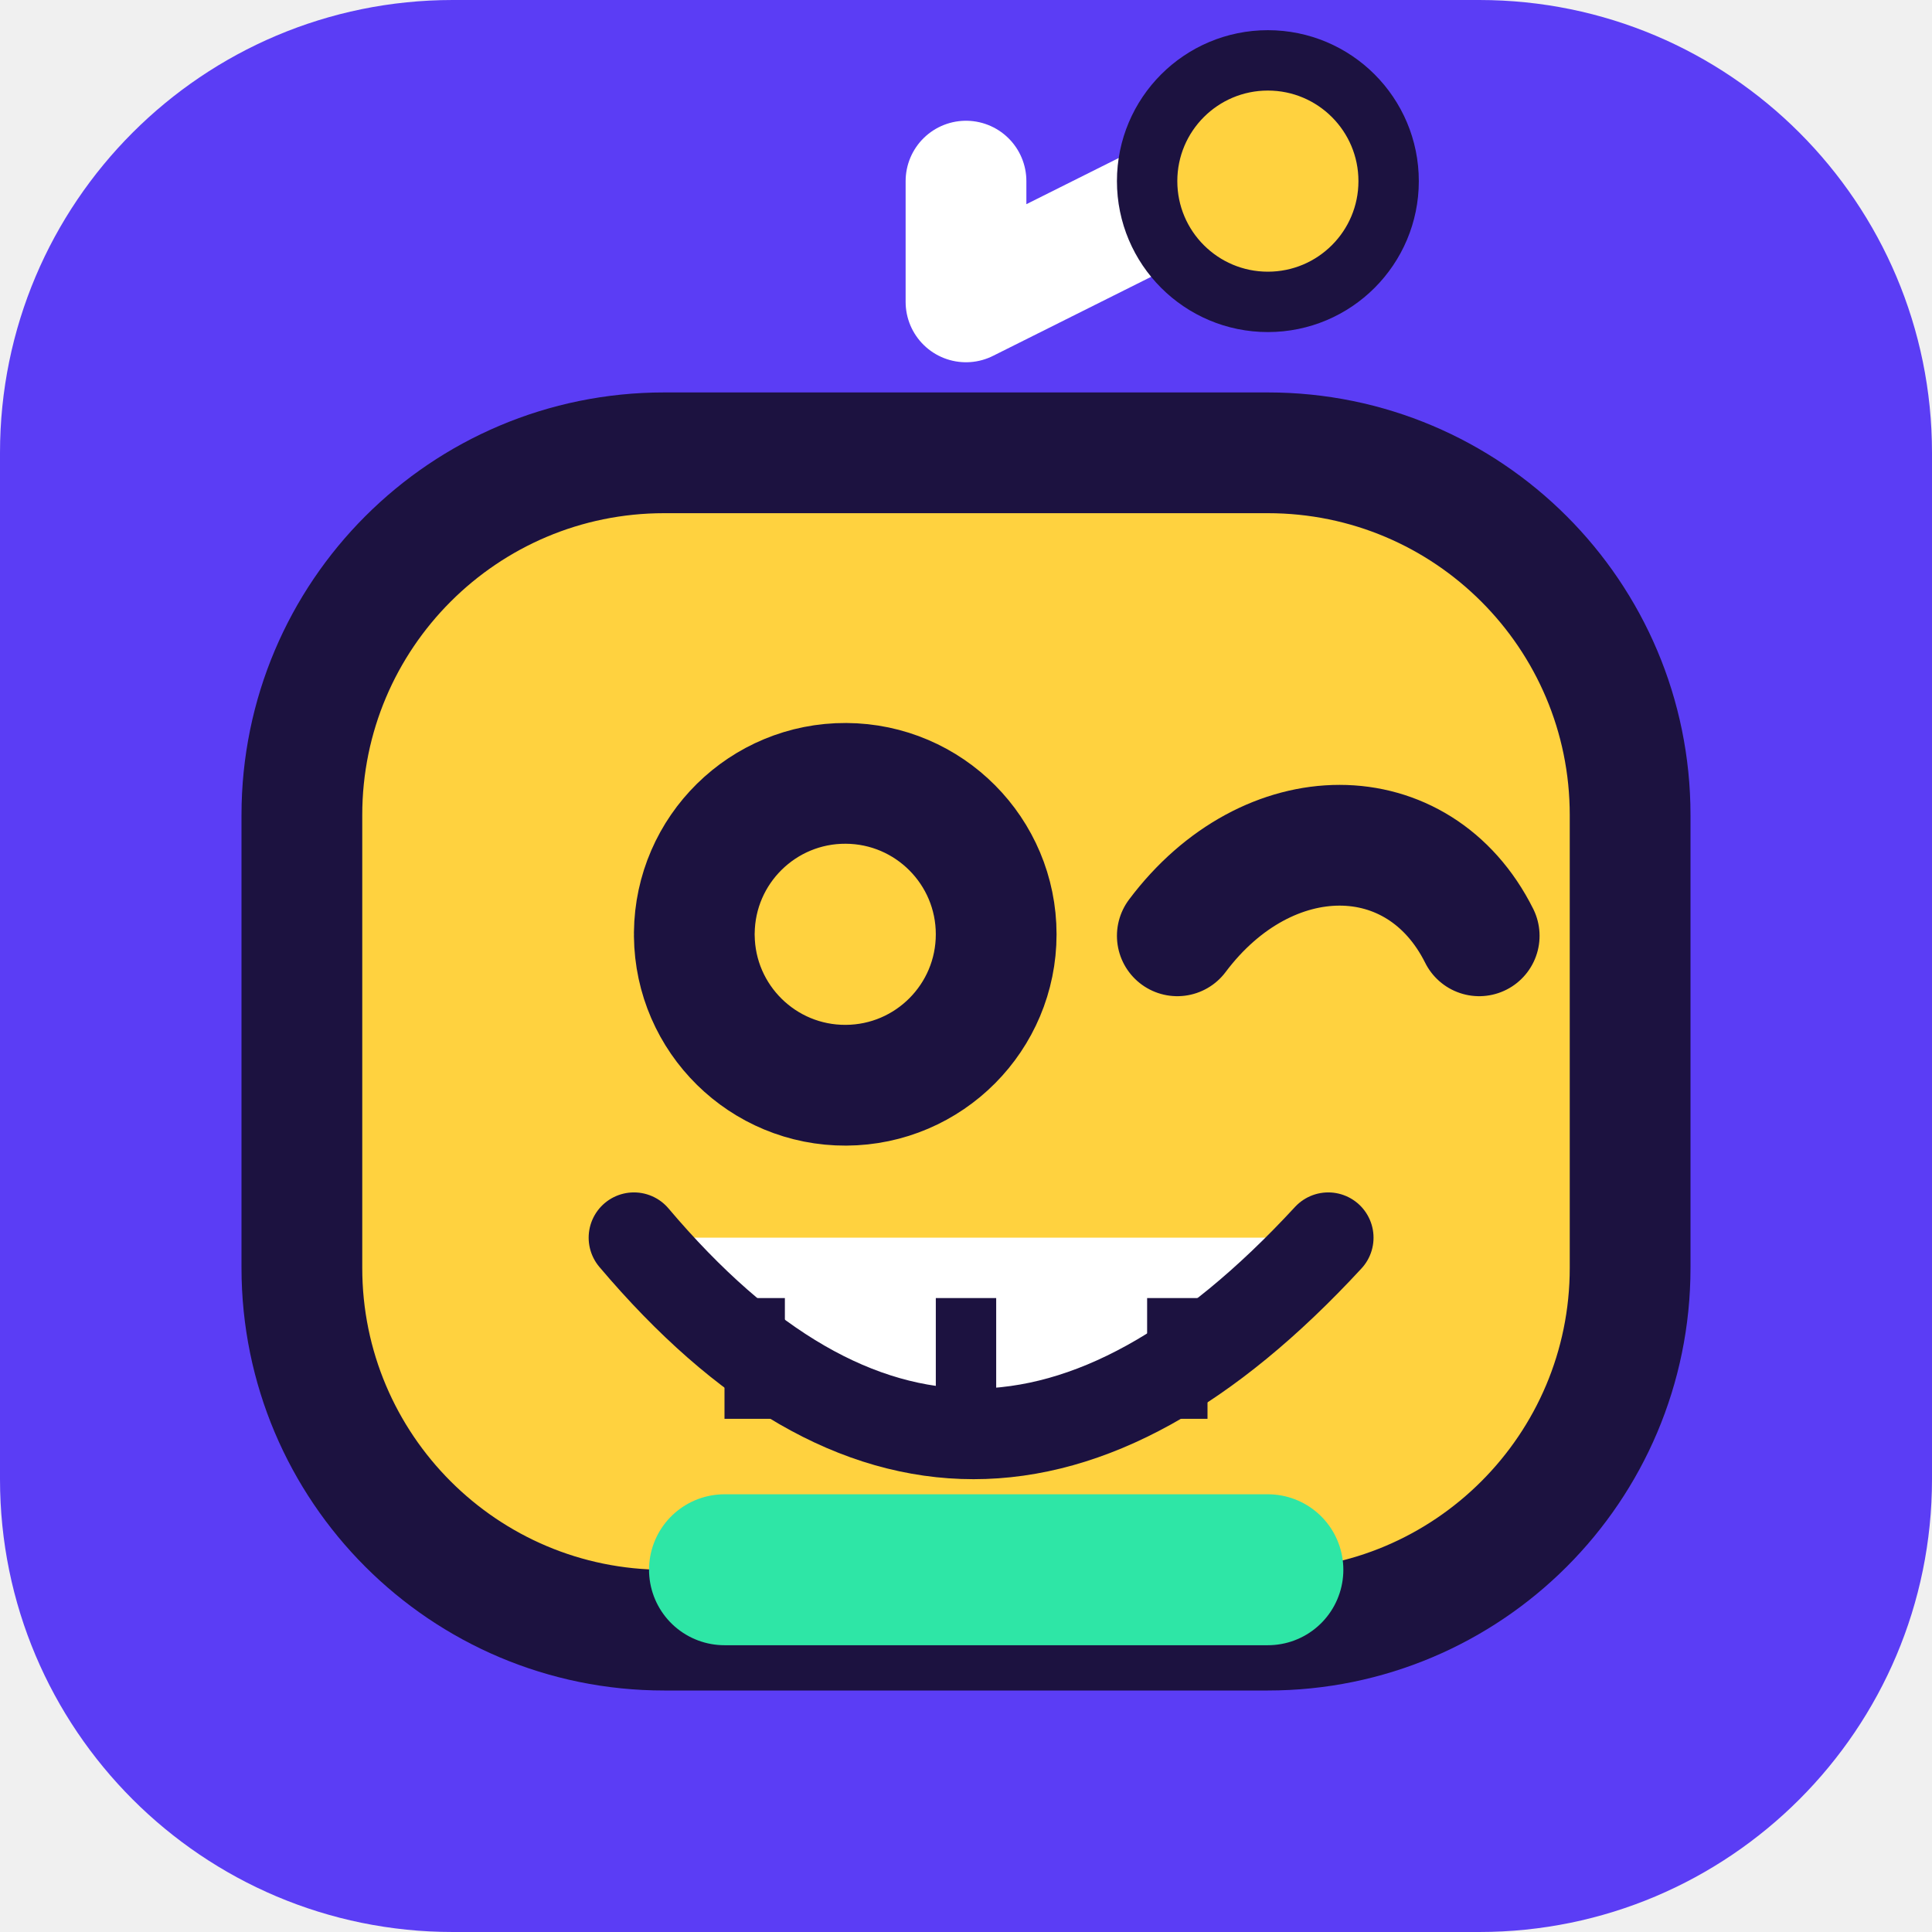
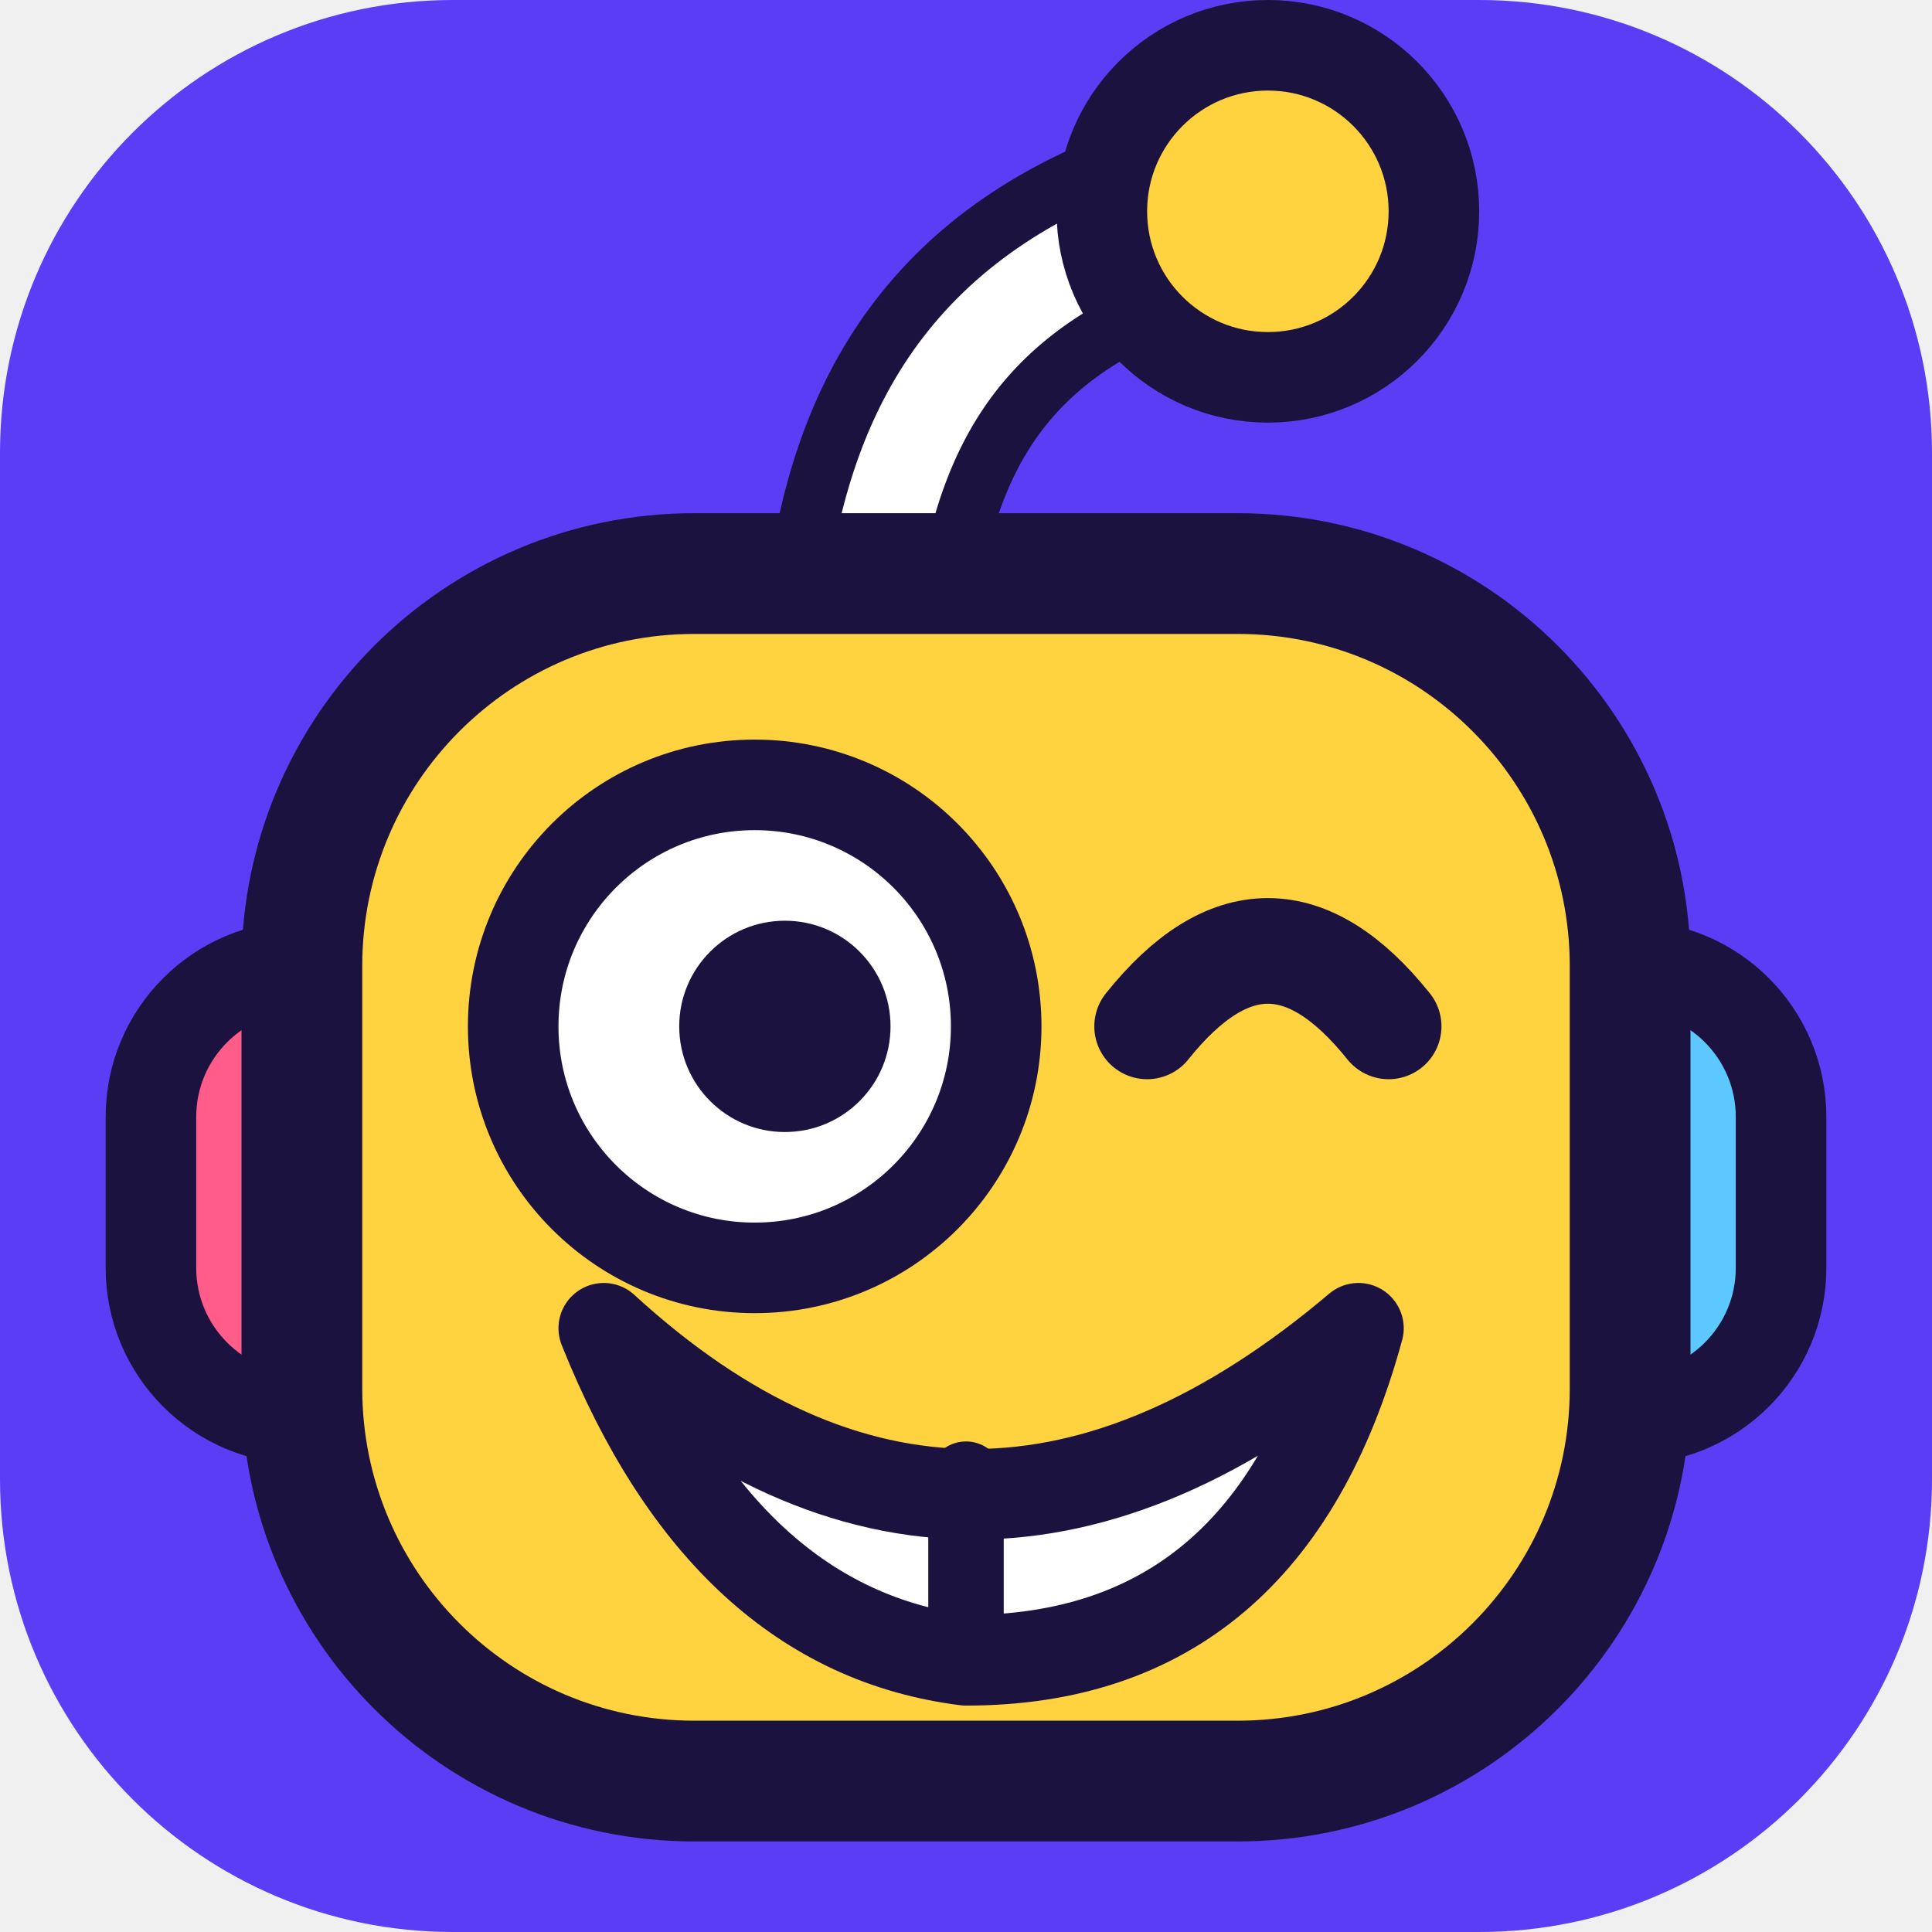
- <svg xmlns="http://www.w3.org/2000/svg" viewBox="0 0 64 64">
+ <svg xmlns="http://www.w3.org/2000/svg" viewBox="0 0 64 64" role="img" aria-label="Meme Machine robot">
  <rect width="64" height="64" rx="15" fill="#5B3DF5" />
-   <path d="M32 10V6m0 4 8-4" fill="none" stroke="#fff" stroke-width="4" stroke-linecap="round" />
-   <circle cx="42" cy="6" r="4" fill="#FFD23F" stroke="#1C1240" stroke-width="2" />
-   <rect x="10" y="15" width="44" height="39" rx="12" fill="#FFD23F" stroke="#1C1240" stroke-width="4" />
-   <path d="M23 31a5 5 0 1 0 0-.1M39 31c3-4 8-4 10 0" fill="none" stroke="#1C1240" stroke-width="4" stroke-linecap="round" />
-   <path d="M21 41q11 13 23 0" fill="#fff" stroke="#1C1240" stroke-width="3" stroke-linecap="round" />
-   <path d="M25 43v4m7-4v5m7-5v4" stroke="#1C1240" stroke-width="2" />
-   <path d="M24 52h18" stroke="#2EE6A6" stroke-width="5" stroke-linecap="round" />
+   <path d="M29 19c1-6 4-10 11-12" fill="none" stroke="#1C1240" stroke-width="7" stroke-linecap="round" />
+   <path d="M29 19c1-6 4-10 11-12" fill="none" stroke="#FFF" stroke-width="3" stroke-linecap="round" />
+   <circle cx="42" cy="7" r="5.5" fill="#FFD23F" stroke="#1C1240" stroke-width="3" />
+   <rect x="5" y="32" width="10" height="15" rx="5" fill="#FF5C8A" stroke="#1C1240" stroke-width="3" />
+   <rect x="49" y="32" width="10" height="15" rx="5" fill="#5CC8FF" stroke="#1C1240" stroke-width="3" />
+   <rect x="10" y="19" width="44" height="40" rx="13" fill="#FFD23F" stroke="#1C1240" stroke-width="4" />
+   <circle cx="25" cy="34" r="8" fill="#FFF" stroke="#1C1240" stroke-width="3" />
+   <circle cx="26" cy="34" r="3.5" fill="#1C1240" />
+   <path d="M38 34q4-5 8 0" fill="none" stroke="#1C1240" stroke-width="3.5" stroke-linecap="round" />
+   <path d="M20 44q12 11 25 0-3 11-13 11-8-1-12-11Z" fill="#FFF" stroke="#1C1240" stroke-width="3" stroke-linejoin="round" />
+   <path d="M32 49v5" stroke="#1C1240" stroke-width="2.5" stroke-linecap="round" />
</svg>
